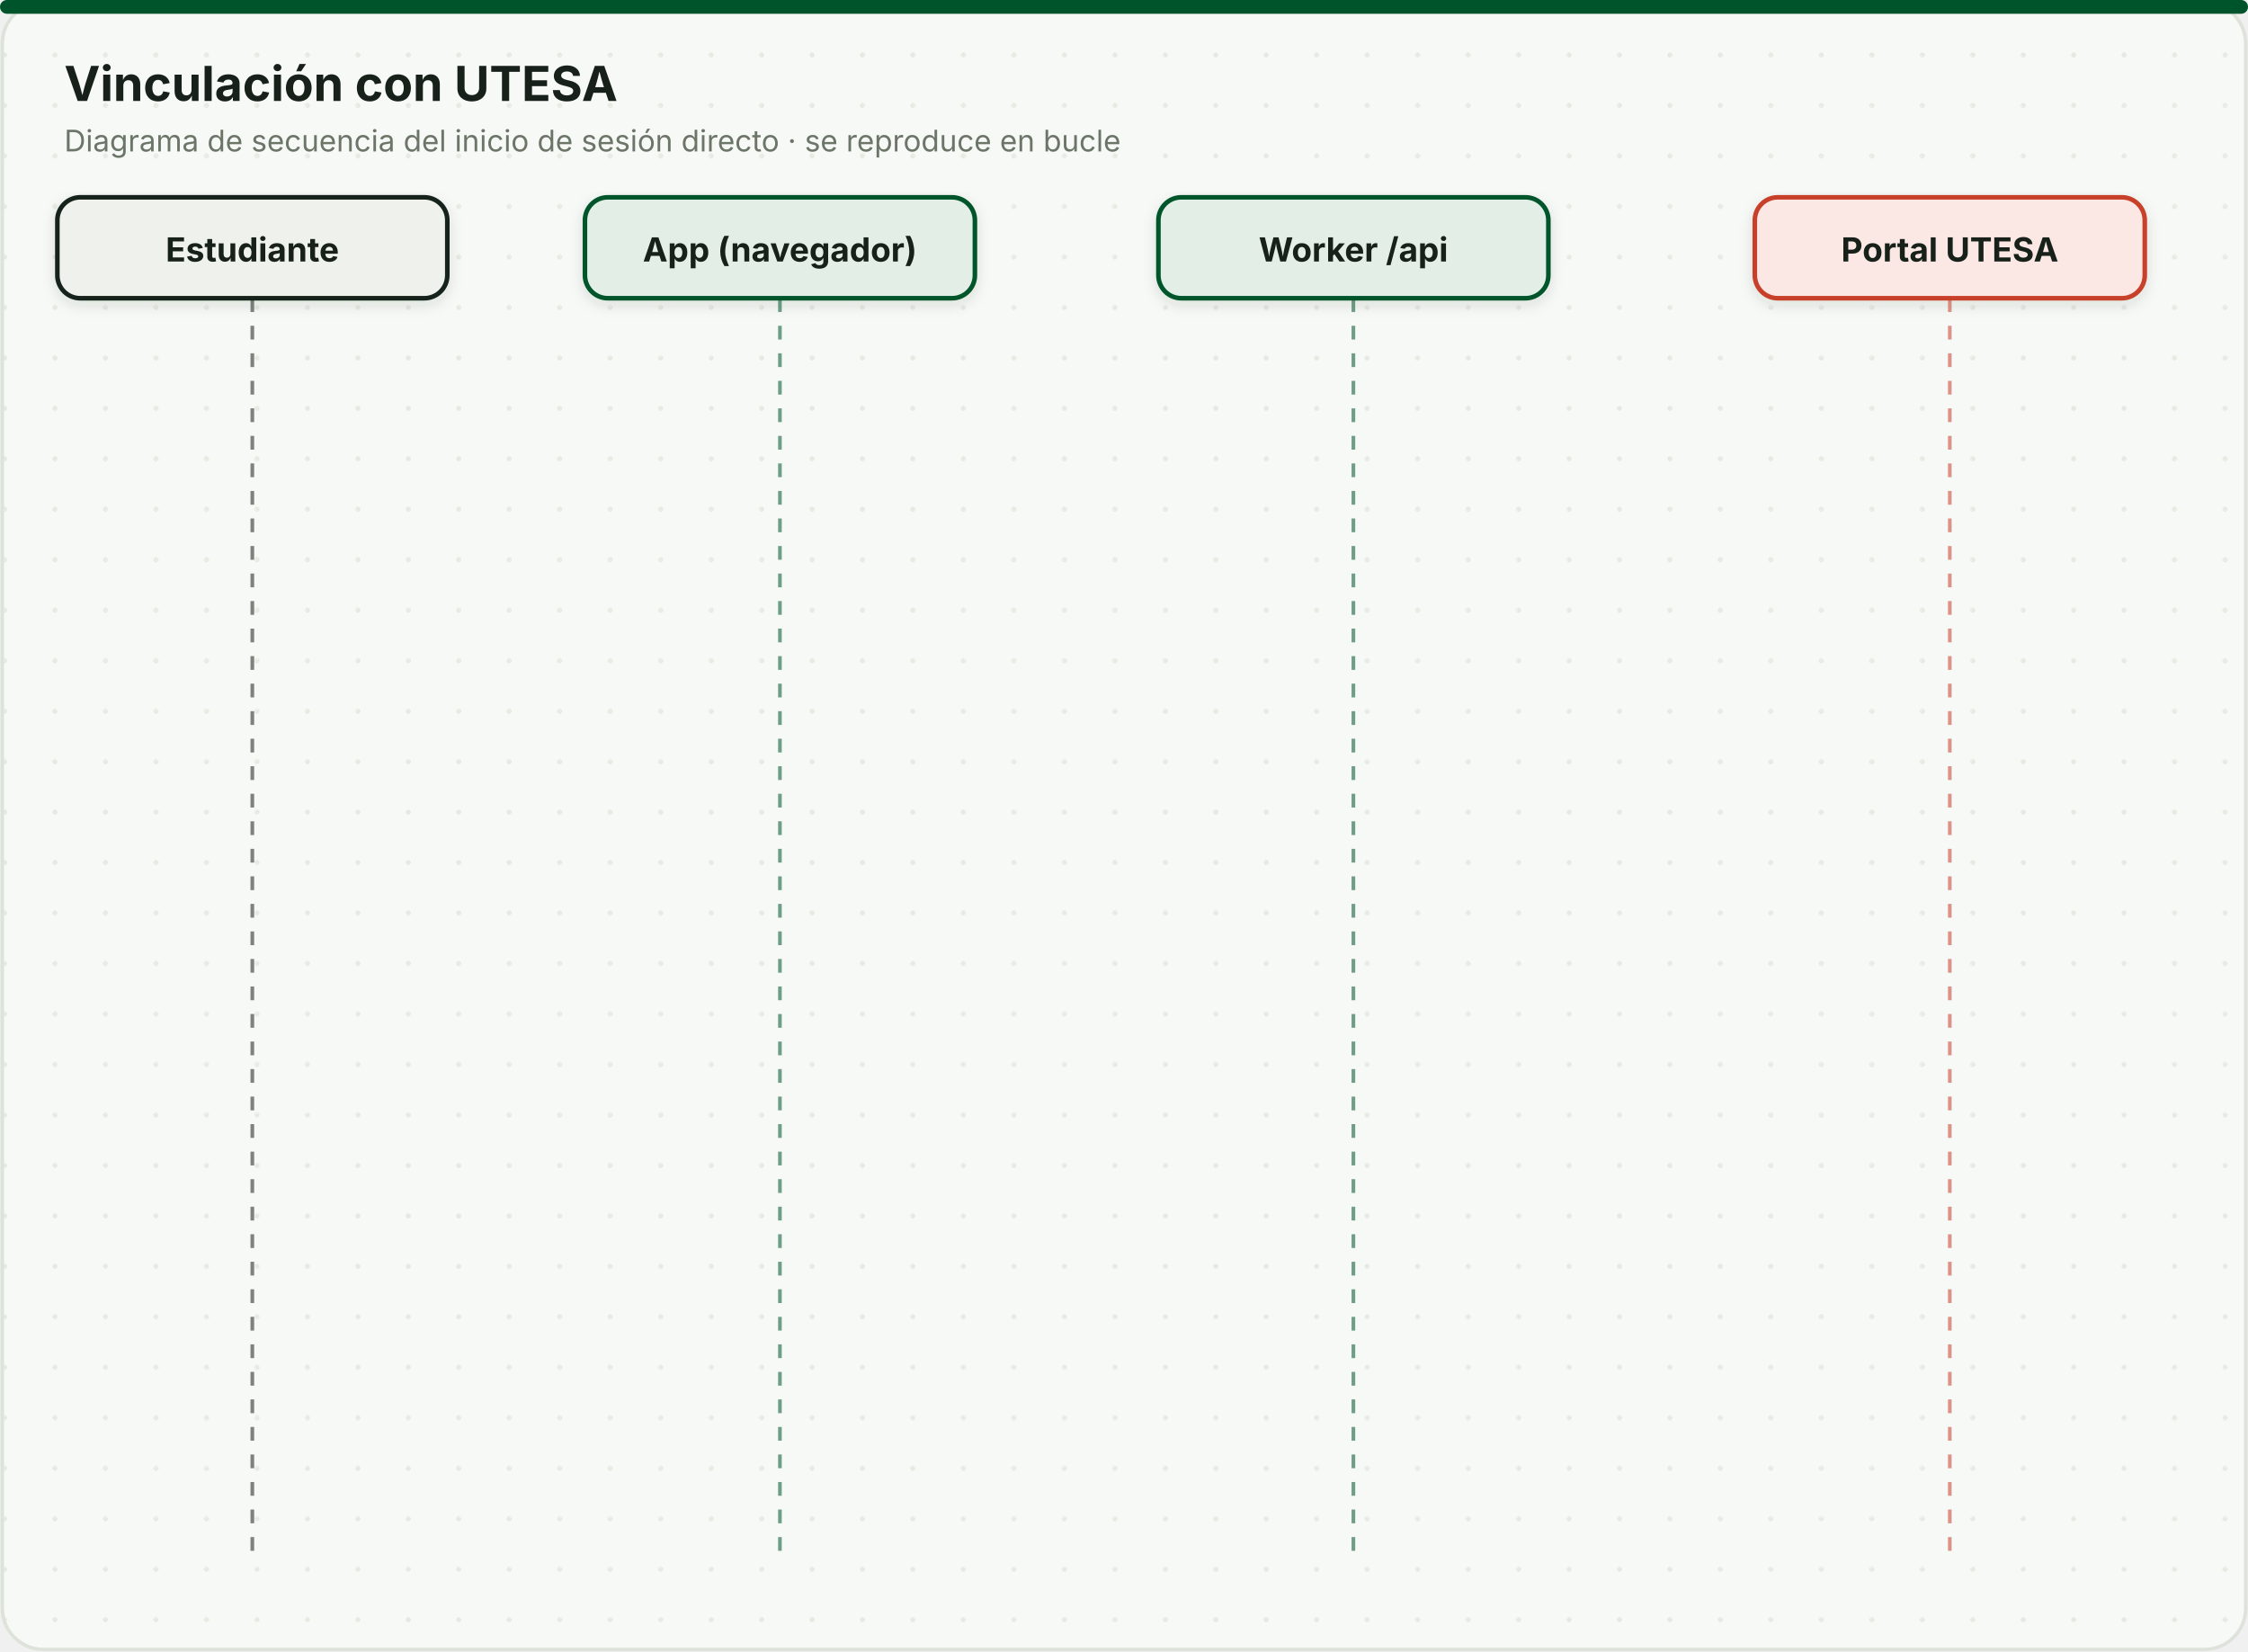
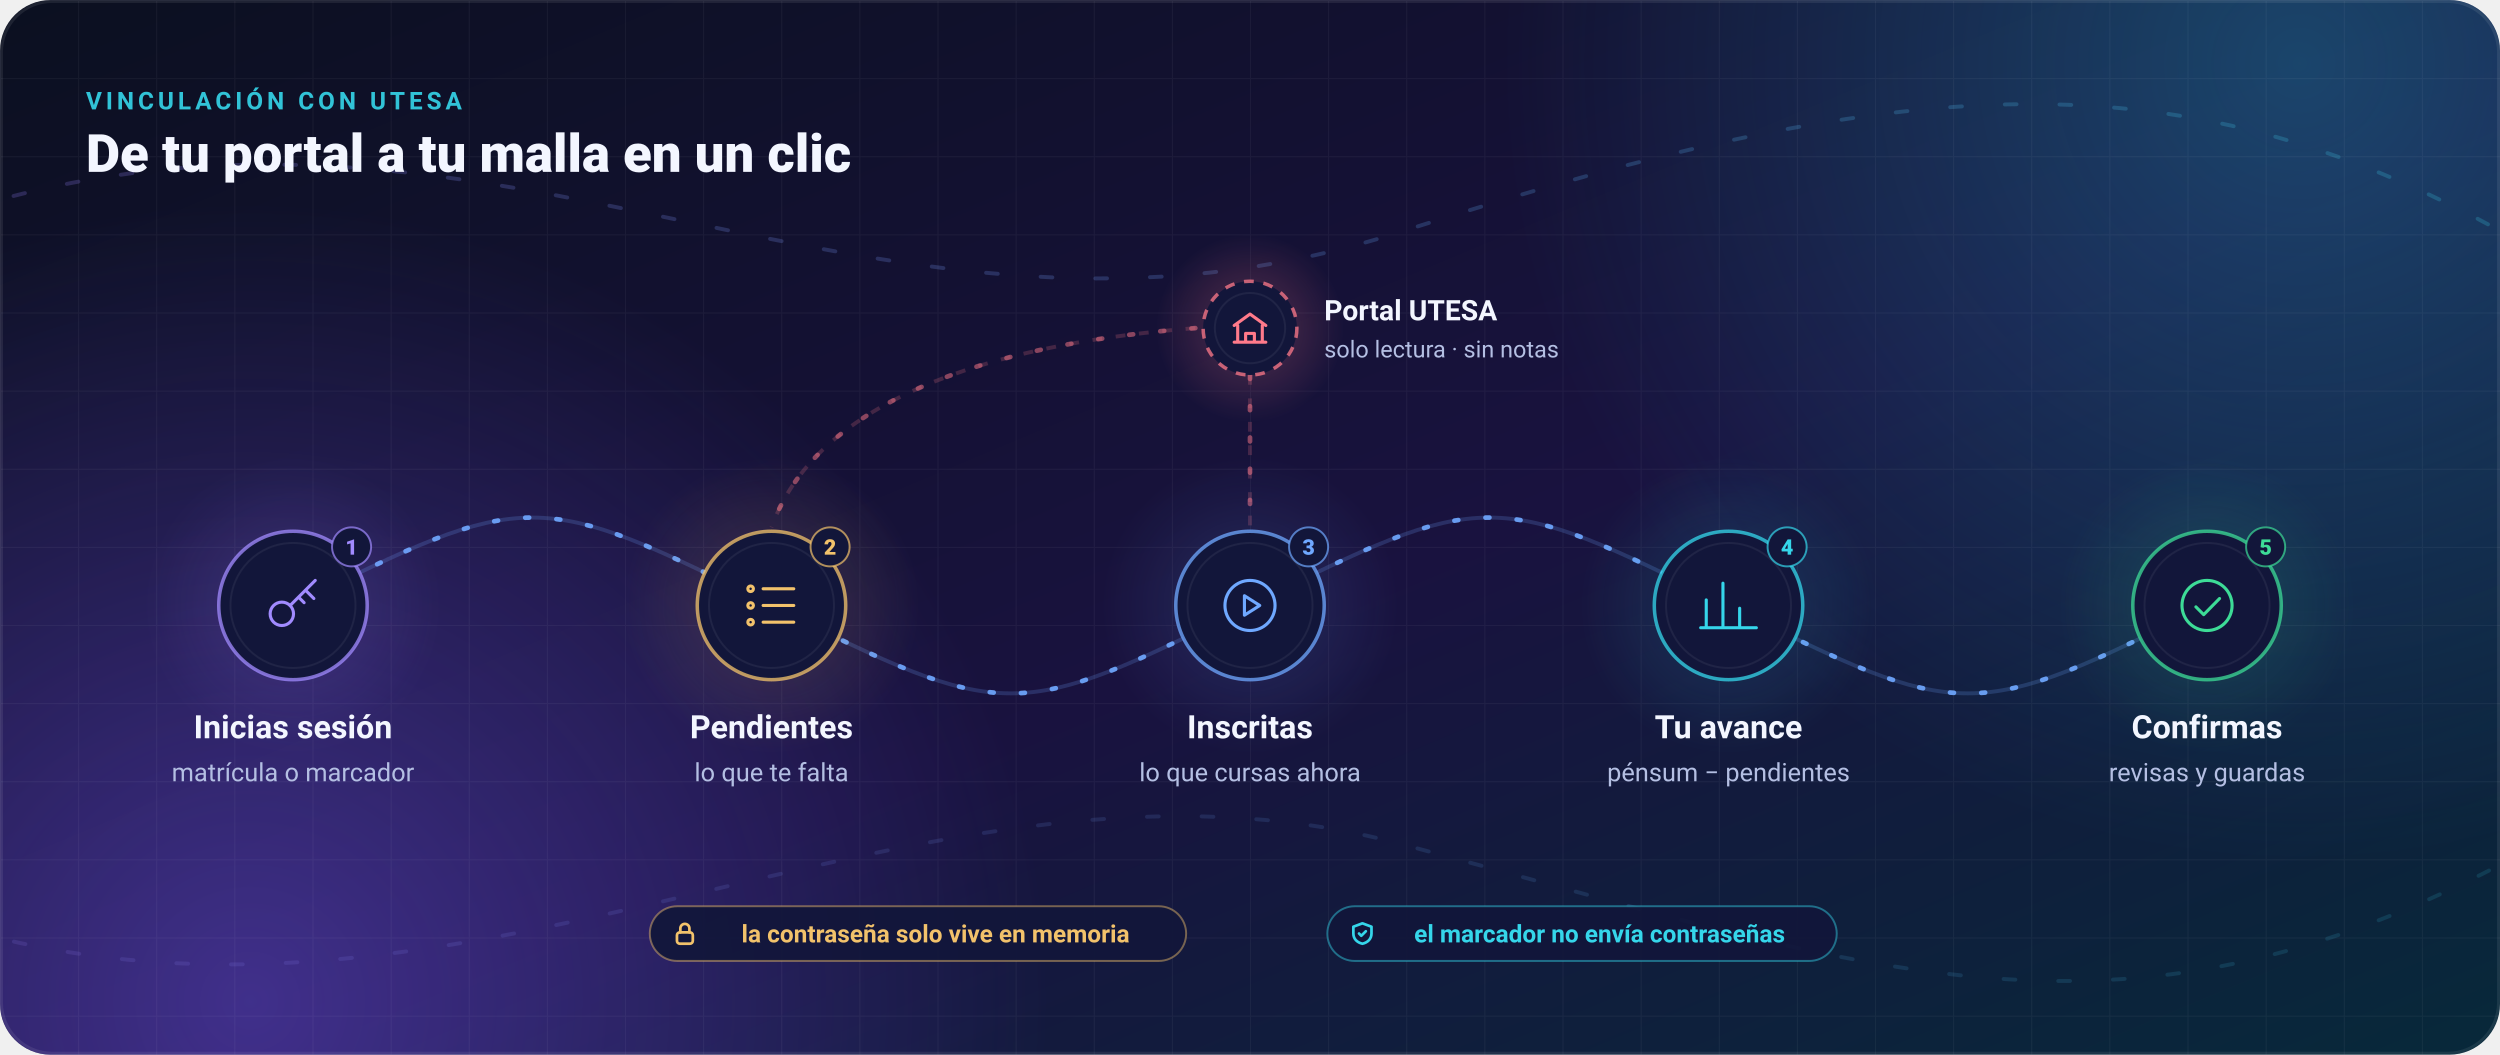
- <svg xmlns="http://www.w3.org/2000/svg" viewBox="0 0 980 720" width="980" height="720" role="img" aria-label="Vinculación con UTESA">
+ <svg xmlns="http://www.w3.org/2000/svg" viewBox="0 0 1280 540" width="1280" height="540" role="img" aria-label="De tu portal a tu malla en un clic">
  <defs>
-     <filter id="sh" x="-10%" y="-10%" width="120%" height="130%">
-       <feDropShadow dx="0" dy="2" stdDeviation="3" flood-color="#0b2a17" flood-opacity=".12" />
+     <linearGradient id="bg" x1="0" y1="0" x2="1" y2="1">
+       <stop offset="0" stop-color="#0B1020" />
+       <stop offset=".55" stop-color="#19123F" />
+       <stop offset="1" stop-color="#07293A" />
+     </linearGradient>
+     <linearGradient id="ink" x1="0" y1="0" x2="1" y2="0">
+       <stop offset="0" stop-color="#9B82FF" />
+       <stop offset=".5" stop-color="#6FA8FF" />
+       <stop offset="1" stop-color="#35D6EA" />
+     </linearGradient>
+     <radialGradient id="glow1" cx=".5" cy=".5" r=".5">
+       <stop offset="0" stop-color="#7C5CFF" stop-opacity=".40" />
+       <stop offset="1" stop-color="#7C5CFF" stop-opacity="0" />
+     </radialGradient>
+     <radialGradient id="glow2" cx=".5" cy=".5" r=".5">
+       <stop offset="0" stop-color="#22C8E6" stop-opacity=".28" />
+       <stop offset="1" stop-color="#22C8E6" stop-opacity="0" />
+     </radialGradient>
+     <radialGradient id="halo-green" cx=".5" cy=".5" r=".5">
+       <stop offset="0" stop-color="#3DDC97" stop-opacity=".55" />
+       <stop offset="1" stop-color="#3DDC97" stop-opacity="0" />
+     </radialGradient>
+     <radialGradient id="halo-gold" cx=".5" cy=".5" r=".5">
+       <stop offset="0" stop-color="#F2C26B" stop-opacity=".55" />
+       <stop offset="1" stop-color="#F2C26B" stop-opacity="0" />
+     </radialGradient>
+     <radialGradient id="halo-blue" cx=".5" cy=".5" r=".5">
+       <stop offset="0" stop-color="#6FA8FF" stop-opacity=".55" />
+       <stop offset="1" stop-color="#6FA8FF" stop-opacity="0" />
+     </radialGradient>
+     <radialGradient id="halo-red" cx=".5" cy=".5" r=".5">
+       <stop offset="0" stop-color="#FF7A8A" stop-opacity=".55" />
+       <stop offset="1" stop-color="#FF7A8A" stop-opacity="0" />
+     </radialGradient>
+     <radialGradient id="halo-violet" cx=".5" cy=".5" r=".5">
+       <stop offset="0" stop-color="#A18BFF" stop-opacity=".55" />
+       <stop offset="1" stop-color="#A18BFF" stop-opacity="0" />
+     </radialGradient>
+     <radialGradient id="halo-cyan" cx=".5" cy=".5" r=".5">
+       <stop offset="0" stop-color="#35D6EA" stop-opacity=".55" />
+       <stop offset="1" stop-color="#35D6EA" stop-opacity="0" />
+     </radialGradient>
+     <radialGradient id="halo-gray" cx=".5" cy=".5" r=".5">
+       <stop offset="0" stop-color="#8E9AC0" stop-opacity=".55" />
+       <stop offset="1" stop-color="#8E9AC0" stop-opacity="0" />
+     </radialGradient>
+     <pattern id="grid" width="40" height="40" patternUnits="userSpaceOnUse">
+       <path d="M40 0H0V40" fill="none" stroke="#fff" stroke-opacity=".045" />
+     </pattern>
+     <filter id="blur" x="-60%" y="-60%" width="220%" height="220%">
+       <feGaussianBlur stdDeviation="4" />
    </filter>
-     <marker id="ar-green" viewBox="0 0 10 10" refX="9" refY="5" markerWidth="7" markerHeight="7" orient="auto-start-reverse">
-       <path d="M0 0 L10 5 L0 10z" fill="#00542B" />
-     </marker>
-     <marker id="ar-gold" viewBox="0 0 10 10" refX="9" refY="5" markerWidth="7" markerHeight="7" orient="auto-start-reverse">
-       <path d="M0 0 L10 5 L0 10z" fill="#C89B3C" />
-     </marker>
-     <marker id="ar-blue" viewBox="0 0 10 10" refX="9" refY="5" markerWidth="7" markerHeight="7" orient="auto-start-reverse">
-       <path d="M0 0 L10 5 L0 10z" fill="#2F6FB0" />
-     </marker>
-     <marker id="ar-gray" viewBox="0 0 10 10" refX="9" refY="5" markerWidth="7" markerHeight="7" orient="auto-start-reverse">
-       <path d="M0 0 L10 5 L0 10z" fill="#6B7568" />
-     </marker>
-     <marker id="ar-red" viewBox="0 0 10 10" refX="9" refY="5" markerWidth="7" markerHeight="7" orient="auto-start-reverse">
-       <path d="M0 0 L10 5 L0 10z" fill="#C7402C" />
-     </marker>
-     <marker id="ar-violet" viewBox="0 0 10 10" refX="9" refY="5" markerWidth="7" markerHeight="7" orient="auto-start-reverse">
-       <path d="M0 0 L10 5 L0 10z" fill="#6D4BC2" />
-     </marker>
-     <marker id="ar-ink" viewBox="0 0 10 10" refX="9" refY="5" markerWidth="7" markerHeight="7" orient="auto-start-reverse">
-       <path d="M0 0 L10 5 L0 10z" fill="#17211A" />
-     </marker>
-     <pattern id="dots" width="22" height="22" patternUnits="userSpaceOnUse">
-       <circle cx="2" cy="2" r="1.1" fill="#DCE3D8" />
-     </pattern>
+     <clipPath id="card">
+       <rect width="1280" height="540" rx="26" />
+     </clipPath>
  </defs>
-   <rect x="1" y="1" width="978" height="718" rx="18" fill="#F7F9F6" stroke="#DDE3DA" stroke-width="1.5" />
-   <rect x="1" y="1" width="978" height="718" rx="18" fill="url(#dots)" opacity=".7" />
-   <rect x="0" y="0" width="980" height="6" rx="3" fill="#00542B" />
-   <text x="28" y="44" font-family="'Segoe UI', 'Inter', 'Helvetica Neue', Arial, sans-serif" font-size="21" font-weight="700" fill="#17211A">Vinculación con UTESA</text>
-   <text x="28" y="66" font-family="'Segoe UI', 'Inter', 'Helvetica Neue', Arial, sans-serif" font-size="13" fill="#6B7568">Diagrama de secuencia del inicio de sesión directo · se reproduce en bucle</text>
-   <g filter="url(#sh)">
-     <rect x="25" y="86" width="170" height="44" rx="10" fill="#EEF1EC" stroke="#17211A" stroke-width="2" />
+   <style>
+   text { font-family: ui-sans-serif, system-ui, -apple-system, 'Segoe UI', Roboto, Helvetica, Arial, sans-serif }
+   .flow { fill: none; stroke: url(#ink); stroke-width: 2; stroke-linecap: round; stroke-dasharray: 6 22; opacity: .22; animation: run 12s linear infinite }
+   .flow.b { animation-duration: 17s; opacity: .14 }
+   .lnk { fill: none; stroke-width: 2.4; stroke-linecap: round; stroke-dasharray: 2 14; animation: run 3.2s linear infinite }
+   .lnk.slow { animation-duration: 5s }
+   @keyframes run { to { stroke-dashoffset: -560 } }
+   @media (prefers-reduced-motion: reduce) { .flow, .lnk { animation: none } }
+ </style>
+   <g clip-path="url(#card)">
+     <rect width="1280" height="540" fill="url(#bg)" />
+     <circle cx="128" cy="513" r="409.6" fill="url(#glow1)" />
+     <circle cx="1177.6" cy="32.4" r="409.6" fill="url(#glow2)" />
+     <rect width="1280" height="540" fill="url(#grid)" />
+     <path class="flow" d="M-20 108C256 21.6 448 205.2 716.8 118.8S1126.4 27 1300 129.6" />
+     <path class="flow b" d="M-20 475.2C243.2 550.8 473.6 367.2 716.8 432S1088 550.8 1300 432" />
  </g>
-   <text x="110" y="114" text-anchor="middle" font-family="'Segoe UI', 'Inter', 'Helvetica Neue', Arial, sans-serif" font-size="14.5" font-weight="700" fill="#17211A">Estudiante</text>
-   <line x1="110" y1="130" x2="110" y2="680" stroke="#17211A" stroke-width="1.6" stroke-dasharray="6 6" opacity=".55" />
-   <g filter="url(#sh)">
-     <rect x="255" y="86" width="170" height="44" rx="10" fill="#E3EFE6" stroke="#00542B" stroke-width="2" />
+   <rect x=".75" y=".75" width="1278.5" height="538.5" rx="26" fill="none" stroke="#fff" stroke-opacity=".08" stroke-width="1.5" />
+   <text x="44" y="56" font-size="12.5" font-weight="700" letter-spacing=".16em" fill="#35D6EA" opacity=".9">VINCULACIÓN CON UTESA</text>
+   <text x="44" y="88" font-size="27" font-weight="800" fill="#F3F6FF">De tu portal a tu malla en un clic</text>
+   <path d="M150 310 C 270 250, 275 250, 395 310 S 520 370, 640 310 S 765 250, 885 310 S 1010 370, 1130 310" fill="none" stroke="#6FA8FF" stroke-opacity=".2" stroke-width="2" />
+   <path class="lnk slow" d="M150 310 C 270 250, 275 250, 395 310 S 520 370, 640 310 S 765 250, 885 310 S 1010 370, 1130 310" stroke="#6FA8FF" stroke-opacity="0.9" />
+   <path d="M612 168 C 520 175, 420 200, 395 270" fill="none" stroke="#FF7A8A" stroke-opacity=".2" stroke-width="2" stroke-dasharray="5 7" />
+   <path class="lnk slow" d="M612 168 C 520 175, 420 200, 395 270" stroke="#FF7A8A" stroke-opacity="0.5" />
+   <path d="M640 192 L640 270" fill="none" stroke="#FF7A8A" stroke-opacity=".2" stroke-width="2" stroke-dasharray="5 7" />
+   <path class="lnk slow" d="M640 192 L640 270" stroke="#FF7A8A" stroke-opacity="0.5" />
+   <g opacity="0">
+     <animate attributeName="opacity" values="0;1;1;0" keyTimes="0;.04;.9;1" dur="10s" repeatCount="indefinite" />
+     <circle r="12" fill="#35D6EA" opacity=".5" filter="url(#blur)">
+       <animateMotion dur="10s" repeatCount="indefinite" keyPoints="0;0;1;1" keyTimes="0;.05;.85;1" calcMode="linear" path="M150 310 C 270 250, 275 250, 395 310 S 520 370, 640 310 S 765 250, 885 310 S 1010 370, 1130 310" />
+     </circle>
+     <circle r="5.5" fill="#fff">
+       <animateMotion dur="10s" repeatCount="indefinite" keyPoints="0;0;1;1" keyTimes="0;.05;.85;1" calcMode="linear" path="M150 310 C 270 250, 275 250, 395 310 S 520 370, 640 310 S 765 250, 885 310 S 1010 370, 1130 310" />
+     </circle>
  </g>
-   <text x="340" y="114" text-anchor="middle" font-family="'Segoe UI', 'Inter', 'Helvetica Neue', Arial, sans-serif" font-size="14.5" font-weight="700" fill="#17211A">App (navegador)</text>
-   <line x1="340" y1="130" x2="340" y2="680" stroke="#00542B" stroke-width="1.6" stroke-dasharray="6 6" opacity=".55" />
-   <g filter="url(#sh)">
-     <rect x="505" y="86" width="170" height="44" rx="10" fill="#E3EFE6" stroke="#00542B" stroke-width="2" />
+   <g>
+     <circle cx="150" cy="310" r="76" fill="url(#halo-violet)" opacity=".3">
+       <animate attributeName="opacity" values=".3;.3;1;.3;.3" keyTimes="0;0.010;0.050;0.190;1" dur="10s" repeatCount="indefinite" />
+     </circle>
+     <circle cx="150" cy="310" r="38" fill="#12163A" stroke="#A18BFF" stroke-opacity=".75" stroke-width="1.8" />
+     <circle cx="150" cy="310" r="32" fill="none" stroke="#fff" stroke-opacity=".06" />
+     <g transform="translate(132.9 292.9) scale(1.425)" fill="none" stroke="#A18BFF" stroke-width="1.12" stroke-linecap="round" stroke-linejoin="round">
+       <circle cx="8" cy="15" r="4.2" />
+       <path d="M11 12 20 3M16.5 6.5l3 3M14 9l2 2" />
+     </g>
+     <text x="150" y="378" text-anchor="middle" font-size="16.5" font-weight="700" fill="#F3F6FF">Inicias sesión</text>
+     <text x="150" y="400" text-anchor="middle" font-size="13" fill="#B4BFE3">matrícula o marcador</text>
  </g>
-   <text x="590" y="114" text-anchor="middle" font-family="'Segoe UI', 'Inter', 'Helvetica Neue', Arial, sans-serif" font-size="14.5" font-weight="700" fill="#17211A">Worker /api</text>
-   <line x1="590" y1="130" x2="590" y2="680" stroke="#00542B" stroke-width="1.6" stroke-dasharray="6 6" opacity=".55" />
-   <g filter="url(#sh)">
-     <rect x="765" y="86" width="170" height="44" rx="10" fill="#FBE7E3" stroke="#C7402C" stroke-width="2" />
+   <circle cx="180" cy="280" r="10" fill="#12163A" stroke="#A18BFF" stroke-opacity=".7" />
+   <text x="180" y="284" text-anchor="middle" font-size="11" font-weight="800" fill="#A18BFF">1</text>
+   <g>
+     <circle cx="395" cy="310" r="76" fill="url(#halo-gold)" opacity=".3">
+       <animate attributeName="opacity" values=".3;.3;1;.3;.3" keyTimes="0;0.210;0.250;0.390;1" dur="10s" repeatCount="indefinite" />
+     </circle>
+     <circle cx="395" cy="310" r="38" fill="#12163A" stroke="#F2C26B" stroke-opacity=".75" stroke-width="1.8" />
+     <circle cx="395" cy="310" r="32" fill="none" stroke="#fff" stroke-opacity=".06" />
+     <g transform="translate(377.9 292.9) scale(1.425)" fill="none" stroke="#F2C26B" stroke-width="1.12" stroke-linecap="round" stroke-linejoin="round">
+       <path d="M9 6h11M9 12h11M9 18h11" />
+       <circle cx="4.5" cy="6" r="1" />
+       <circle cx="4.5" cy="12" r="1" />
+       <circle cx="4.5" cy="18" r="1" />
+     </g>
+     <text x="395" y="378" text-anchor="middle" font-size="16.5" font-weight="700" fill="#F3F6FF">Pendientes</text>
+     <text x="395" y="400" text-anchor="middle" font-size="13" fill="#B4BFE3">lo que te falta</text>
  </g>
-   <text x="850" y="114" text-anchor="middle" font-family="'Segoe UI', 'Inter', 'Helvetica Neue', Arial, sans-serif" font-size="14.5" font-weight="700" fill="#17211A">Portal UTESA</text>
-   <line x1="850" y1="130" x2="850" y2="680" stroke="#C7402C" stroke-width="1.6" stroke-dasharray="6 6" opacity=".55" />
-   <g opacity="0">
-     <animate attributeName="opacity" values="0;0;1;1;0" keyTimes="0;0.037;0.073;0.94;1" dur="16s" repeatCount="indefinite" />
-     <line x1="110" y1="168" x2="336" y2="168" stroke="#17211A" stroke-width="2" marker-end="url(#ar-ink)" />
-     <circle r="4.5" fill="#17211A">
-       <animateMotion dur="0.7s" begin="0.6s;16.6s;32.6s" fill="freeze" path="M110 168 L340 168" />
+   <circle cx="425" cy="280" r="10" fill="#12163A" stroke="#F2C26B" stroke-opacity=".7" />
+   <text x="425" y="284" text-anchor="middle" font-size="11" font-weight="800" fill="#F2C26B">2</text>
+   <g>
+     <circle cx="640" cy="310" r="76" fill="url(#halo-blue)" opacity=".3">
+       <animate attributeName="opacity" values=".3;.3;1;.3;.3" keyTimes="0;0.410;0.450;0.590;1" dur="10s" repeatCount="indefinite" />
    </circle>
-     <text x="225" y="160" text-anchor="middle" font-family="'Segoe UI', 'Inter', 'Helvetica Neue', Arial, sans-serif" font-size="12.5" fill="#17211A" paint-order="stroke" stroke="#F7F9F6" stroke-width="4" stroke-linejoin="round">1. matrícula + contraseña</text>
+     <circle cx="640" cy="310" r="38" fill="#12163A" stroke="#6FA8FF" stroke-opacity=".75" stroke-width="1.8" />
+     <circle cx="640" cy="310" r="32" fill="none" stroke="#fff" stroke-opacity=".06" />
+     <g transform="translate(622.9 292.9) scale(1.425)" fill="none" stroke="#6FA8FF" stroke-width="1.12" stroke-linecap="round" stroke-linejoin="round">
+       <circle cx="12" cy="12" r="9" />
+       <path d="M10 8.5v7l5.5-3.5z" />
+     </g>
+     <text x="640" y="378" text-anchor="middle" font-size="16.5" font-weight="700" fill="#F3F6FF">Inscritas</text>
+     <text x="640" y="400" text-anchor="middle" font-size="13" fill="#B4BFE3">lo que cursas ahora</text>
  </g>
-   <g opacity="0">
-     <animate attributeName="opacity" values="0;0;1;1;0" keyTimes="0;0.103;0.138;0.94;1" dur="16s" repeatCount="indefinite" />
-     <line x1="340" y1="206" x2="586" y2="206" stroke="#00542B" stroke-width="2" marker-end="url(#ar-green)" />
-     <circle r="4.5" fill="#00542B">
-       <animateMotion dur="0.7s" begin="1.65s;17.65s;33.65s" fill="freeze" path="M340 206 L590 206" />
+   <circle cx="670" cy="280" r="10" fill="#12163A" stroke="#6FA8FF" stroke-opacity=".7" />
+   <text x="670" y="284" text-anchor="middle" font-size="11" font-weight="800" fill="#6FA8FF">3</text>
+   <g>
+     <circle cx="885" cy="310" r="76" fill="url(#halo-cyan)" opacity=".3">
+       <animate attributeName="opacity" values=".3;.3;1;.3;.3" keyTimes="0;0.610;0.650;0.790;1" dur="10s" repeatCount="indefinite" />
    </circle>
-     <text x="465" y="198" text-anchor="middle" font-family="'Segoe UI', 'Inter', 'Helvetica Neue', Arial, sans-serif" font-size="12.5" fill="#17211A" paint-order="stroke" stroke="#F7F9F6" stroke-width="4" stroke-linejoin="round">2. POST /api/utesa-login (con token)</text>
+     <circle cx="885" cy="310" r="38" fill="#12163A" stroke="#35D6EA" stroke-opacity=".75" stroke-width="1.8" />
+     <circle cx="885" cy="310" r="32" fill="none" stroke="#fff" stroke-opacity=".06" />
+     <g transform="translate(867.9 292.9) scale(1.425)" fill="none" stroke="#35D6EA" stroke-width="1.12" stroke-linecap="round" stroke-linejoin="round">
+       <path d="M4 20V10M10 20V4M16 20v-7M22 20H2" />
+     </g>
+     <text x="885" y="378" text-anchor="middle" font-size="16.5" font-weight="700" fill="#F3F6FF">Tu avance</text>
+     <text x="885" y="400" text-anchor="middle" font-size="13" fill="#B4BFE3">pénsum − pendientes</text>
  </g>
-   <g opacity="0">
-     <animate attributeName="opacity" values="0;0;1;1;0" keyTimes="0;0.169;0.204;0.94;1" dur="16s" repeatCount="indefinite" />
-     <line x1="590" y1="244" x2="846" y2="244" stroke="#C7402C" stroke-width="2" marker-end="url(#ar-red)" />
-     <circle r="4.5" fill="#C7402C">
-       <animateMotion dur="0.7s" begin="2.7s;18.7s;34.7s" fill="freeze" path="M590 244 L850 244" />
+   <circle cx="915" cy="280" r="10" fill="#12163A" stroke="#35D6EA" stroke-opacity=".7" />
+   <text x="915" y="284" text-anchor="middle" font-size="11" font-weight="800" fill="#35D6EA">4</text>
+   <g>
+     <circle cx="1130" cy="310" r="76" fill="url(#halo-green)" opacity=".3">
+       <animate attributeName="opacity" values=".3;.3;1;.3;.3" keyTimes="0;0.810;0.850;0.990;1" dur="10s" repeatCount="indefinite" />
    </circle>
-     <text x="720" y="236" text-anchor="middle" font-family="'Segoe UI', 'Inter', 'Helvetica Neue', Arial, sans-serif" font-size="12.5" fill="#17211A" paint-order="stroke" stroke="#F7F9F6" stroke-width="4" stroke-linejoin="round">3. inicia sesión</text>
+     <circle cx="1130" cy="310" r="38" fill="#12163A" stroke="#3DDC97" stroke-opacity=".75" stroke-width="1.8" />
+     <circle cx="1130" cy="310" r="32" fill="none" stroke="#fff" stroke-opacity=".06" />
+     <g transform="translate(1112.9 292.9) scale(1.425)" fill="none" stroke="#3DDC97" stroke-width="1.12" stroke-linecap="round" stroke-linejoin="round">
+       <circle cx="12" cy="12" r="9" />
+       <path d="M8 12.5l2.8 2.8L16.5 9.5" />
+     </g>
+     <text x="1130" y="378" text-anchor="middle" font-size="16.5" font-weight="700" fill="#F3F6FF">Confirmas</text>
+     <text x="1130" y="400" text-anchor="middle" font-size="13" fill="#B4BFE3">revisas y guardas</text>
  </g>
-   <g opacity="0">
-     <animate attributeName="opacity" values="0;0;1;1;0" keyTimes="0;0.234;0.269;0.94;1" dur="16s" repeatCount="indefinite" />
-     <line x1="590" y1="282" x2="846" y2="282" stroke="#C7402C" stroke-width="2" marker-end="url(#ar-red)" />
-     <circle r="4.5" fill="#C7402C">
-       <animateMotion dur="0.7s" begin="3.75s;19.75s;35.75s" fill="freeze" path="M590 282 L850 282" />
-     </circle>
-     <text x="720" y="274" text-anchor="middle" font-family="'Segoe UI', 'Inter', 'Helvetica Neue', Arial, sans-serif" font-size="12.5" fill="#17211A" paint-order="stroke" stroke="#F7F9F6" stroke-width="4" stroke-linejoin="round">4. asignaturas pendientes</text>
+   <circle cx="1160" cy="280" r="10" fill="#12163A" stroke="#3DDC97" stroke-opacity=".7" />
+   <text x="1160" y="284" text-anchor="middle" font-size="11" font-weight="800" fill="#3DDC97">5</text>
+   <g>
+     <circle cx="640" cy="168" r="48" fill="url(#halo-red)" opacity=".5" />
+     <circle cx="640" cy="168" r="24" fill="#12163A" stroke="#FF7A8A" stroke-opacity=".75" stroke-width="1.8" stroke-dasharray="5 5" />
+     <circle cx="640" cy="168" r="18" fill="none" stroke="#fff" stroke-opacity=".06" />
+     <g transform="translate(629.2 157.2) scale(0.900)" fill="none" stroke="#FF7A8A" stroke-width="1.78" stroke-linecap="round" stroke-linejoin="round">
+       <path d="M3 10.5 12 4l9 6.5M5 10.5V20M19 10.5V20M9.5 20v-5h5v5M3 20h18" />
+     </g>
  </g>
-   <g opacity="0">
-     <animate attributeName="opacity" values="0;0;1;1;0" keyTimes="0;0.300;0.335;0.94;1" dur="16s" repeatCount="indefinite" />
-     <line x1="590" y1="320" x2="846" y2="320" stroke="#C7402C" stroke-width="2" marker-end="url(#ar-red)" />
-     <circle r="4.5" fill="#C7402C">
-       <animateMotion dur="0.7s" begin="4.8s;20.8s;36.8s" fill="freeze" path="M590 320 L850 320" />
-     </circle>
-     <text x="720" y="312" text-anchor="middle" font-family="'Segoe UI', 'Inter', 'Helvetica Neue', Arial, sans-serif" font-size="12.5" fill="#17211A" paint-order="stroke" stroke="#F7F9F6" stroke-width="4" stroke-linejoin="round">5. asignaturas inscritas (en curso)</text>
+   <text x="678" y="164" font-size="14.5" font-weight="700" fill="#F3F6FF">Portal UTESA</text>
+   <text x="678" y="183" font-size="12" fill="#B4BFE3">solo lectura · sin notas</text>
+   <g>
+     <rect x="332.7" y="464" width="274.6" height="28" rx="14" fill="#12163A" fill-opacity=".92" stroke="#F2C26B" stroke-opacity=".45" />
+     <g transform="translate(343.7 471) scale(.58)" fill="none" stroke="#F2C26B" stroke-width="2.4" stroke-linecap="round" stroke-linejoin="round">
+       <rect x="5" y="11" width="14" height="10" rx="2.5" />
+       <path d="M8 11V7.5a4 4 0 0 1 8 0V11" />
+     </g>
+     <text x="479.0" y="482.5" text-anchor="middle" font-size="12.5" font-weight="600" fill="#F2C26B">la contraseña solo vive en memoria</text>
  </g>
-   <g opacity="0">
-     <animate attributeName="opacity" values="0;0;1;1;0" keyTimes="0;0.366;0.401;0.94;1" dur="16s" repeatCount="indefinite" />
-     <line x1="590" y1="358" x2="846" y2="358" stroke="#C7402C" stroke-width="2" marker-end="url(#ar-red)" />
-     <circle r="4.5" fill="#C7402C">
-       <animateMotion dur="0.7s" begin="5.85s;21.85s;37.85s" fill="freeze" path="M590 358 L850 358" />
-     </circle>
-     <text x="720" y="350" text-anchor="middle" font-family="'Segoe UI', 'Inter', 'Helvetica Neue', Arial, sans-serif" font-size="12.5" fill="#17211A" paint-order="stroke" stroke="#F7F9F6" stroke-width="4" stroke-linejoin="round">6. resumen: contadores</text>
-   </g>
-   <g opacity="0">
-     <animate attributeName="opacity" values="0;0;1;1;0" keyTimes="0;0.431;0.466;0.94;1" dur="16s" repeatCount="indefinite" />
-     <line x1="590" y1="396" x2="846" y2="396" stroke="#C7402C" stroke-width="2" marker-end="url(#ar-red)" />
-     <circle r="4.5" fill="#C7402C">
-       <animateMotion dur="0.7s" begin="6.9s;22.9s;38.9s" fill="freeze" path="M590 396 L850 396" />
-     </circle>
-     <text x="720" y="388" text-anchor="middle" font-family="'Segoe UI', 'Inter', 'Helvetica Neue', Arial, sans-serif" font-size="12.5" fill="#17211A" paint-order="stroke" stroke="#F7F9F6" stroke-width="4" stroke-linejoin="round">7. cierra sesión</text>
-   </g>
-   <g opacity="0">
-     <animate attributeName="opacity" values="0;0;1;1;0" keyTimes="0;0.497;0.532;0.94;1" dur="16s" repeatCount="indefinite" />
-     <path d="M590 428 h46 v22 h-40" fill="none" stroke="#00542B" stroke-width="2" marker-end="url(#ar-green)" />
-     <text x="646" y="444" text-anchor="start" font-family="'Segoe UI', 'Inter', 'Helvetica Neue', Arial, sans-serif" font-size="12.5" fill="#17211A" paint-order="stroke" stroke="#F7F9F6" stroke-width="4" stroke-linejoin="round">calcula avance y logros · descarta la contraseña</text>
-   </g>
-   <g opacity="0">
-     <animate attributeName="opacity" values="0;0;1;1;0" keyTimes="0;0.563;0.598;0.94;1" dur="16s" repeatCount="indefinite" />
-     <line x1="590" y1="472" x2="344" y2="472" stroke="#00542B" stroke-width="2" stroke-dasharray="7 5" marker-end="url(#ar-green)" />
-     <circle r="4.5" fill="#00542B">
-       <animateMotion dur="0.7s" begin="9s;25s;41s" fill="freeze" path="M590 472 L340 472" />
-     </circle>
-     <text x="465" y="464" text-anchor="middle" font-family="'Segoe UI', 'Inter', 'Helvetica Neue', Arial, sans-serif" font-size="12.5" fill="#17211A" paint-order="stroke" stroke="#F7F9F6" stroke-width="4" stroke-linejoin="round">9. aprobadas · en curso · contadores</text>
-   </g>
-   <g opacity="0">
-     <animate attributeName="opacity" values="0;0;1;1;0" keyTimes="0;0.628;0.663;0.94;1" dur="16s" repeatCount="indefinite" />
-     <line x1="340" y1="510" x2="114" y2="510" stroke="#17211A" stroke-width="2" stroke-dasharray="7 5" marker-end="url(#ar-ink)" />
-     <circle r="4.5" fill="#17211A">
-       <animateMotion dur="0.7s" begin="10.05s;26.05s;42.05s" fill="freeze" path="M340 510 L110 510" />
-     </circle>
-     <text x="225" y="502" text-anchor="middle" font-family="'Segoe UI', 'Inter', 'Helvetica Neue', Arial, sans-serif" font-size="12.5" fill="#17211A" paint-order="stroke" stroke="#F7F9F6" stroke-width="4" stroke-linejoin="round">10. revisa la lista antes de guardar</text>
-   </g>
-   <g opacity="0">
-     <animate attributeName="opacity" values="0;0;1;1;0" keyTimes="0;0.694;0.729;0.94;1" dur="16s" repeatCount="indefinite" />
-     <line x1="110" y1="548" x2="336" y2="548" stroke="#17211A" stroke-width="2" marker-end="url(#ar-ink)" />
-     <circle r="4.5" fill="#17211A">
-       <animateMotion dur="0.7s" begin="11.1s;27.1s;43.1s" fill="freeze" path="M110 548 L340 548" />
-     </circle>
-     <text x="225" y="540" text-anchor="middle" font-family="'Segoe UI', 'Inter', 'Helvetica Neue', Arial, sans-serif" font-size="12.5" fill="#17211A" paint-order="stroke" stroke="#F7F9F6" stroke-width="4" stroke-linejoin="round">11. confirma</text>
-   </g>
-   <g opacity="0">
-     <animate attributeName="opacity" values="0;0;1;1;0" keyTimes="0;0.759;0.794;0.94;1" dur="16s" repeatCount="indefinite" />
-     <line x1="340" y1="586" x2="586" y2="586" stroke="#00542B" stroke-width="2" marker-end="url(#ar-green)" />
-     <circle r="4.5" fill="#00542B">
-       <animateMotion dur="0.7s" begin="12.15s;28.15s;44.15s" fill="freeze" path="M340 586 L590 586" />
-     </circle>
-     <text x="465" y="578" text-anchor="middle" font-family="'Segoe UI', 'Inter', 'Helvetica Neue', Arial, sans-serif" font-size="12.5" fill="#17211A" paint-order="stroke" stroke="#F7F9F6" stroke-width="4" stroke-linejoin="round">12. PUT /api/user → guardado en D1</text>
-   </g>
-   <g opacity="0">
-     <animate attributeName="opacity" values="0;0;1;1;0" keyTimes="0;0.800;0.835;0.94;1" dur="16s" repeatCount="indefinite" />
-     <g filter="url(#sh)">
-       <rect x="440" y="634" width="300" height="56" rx="10" fill="#FBF2DC" stroke="#C89B3C" stroke-width="1.5" />
+   <g>
+     <rect x="679.6" y="464" width="260.8" height="28" rx="14" fill="#12163A" fill-opacity=".92" stroke="#35D6EA" stroke-opacity=".45" />
+     <g transform="translate(690.6 471) scale(.58)" fill="none" stroke="#35D6EA" stroke-width="2.4" stroke-linecap="round" stroke-linejoin="round">
+       <path d="M12 3 20 6v6c0 4.8-3.4 8-8 9-4.6-1-8-4.2-8-9V6z" />
+       <path d="M9 12l2 2 4-4" />
    </g>
-     <text x="456" y="657" font-family="'Segoe UI', 'Inter', 'Helvetica Neue', Arial, sans-serif" font-size="12.5" font-weight="700" fill="#17211A">La contraseña solo existe en memoria</text>
-     <text x="456" y="676" font-family="'Segoe UI', 'Inter', 'Helvetica Neue', Arial, sans-serif" font-size="12" fill="#17211A" opacity=".8">durante esta petición; nunca se guarda.</text>
+     <text x="819.0" y="482.5" text-anchor="middle" font-size="12.5" font-weight="600" fill="#35D6EA">el marcador no envía contraseñas</text>
  </g>
</svg>
